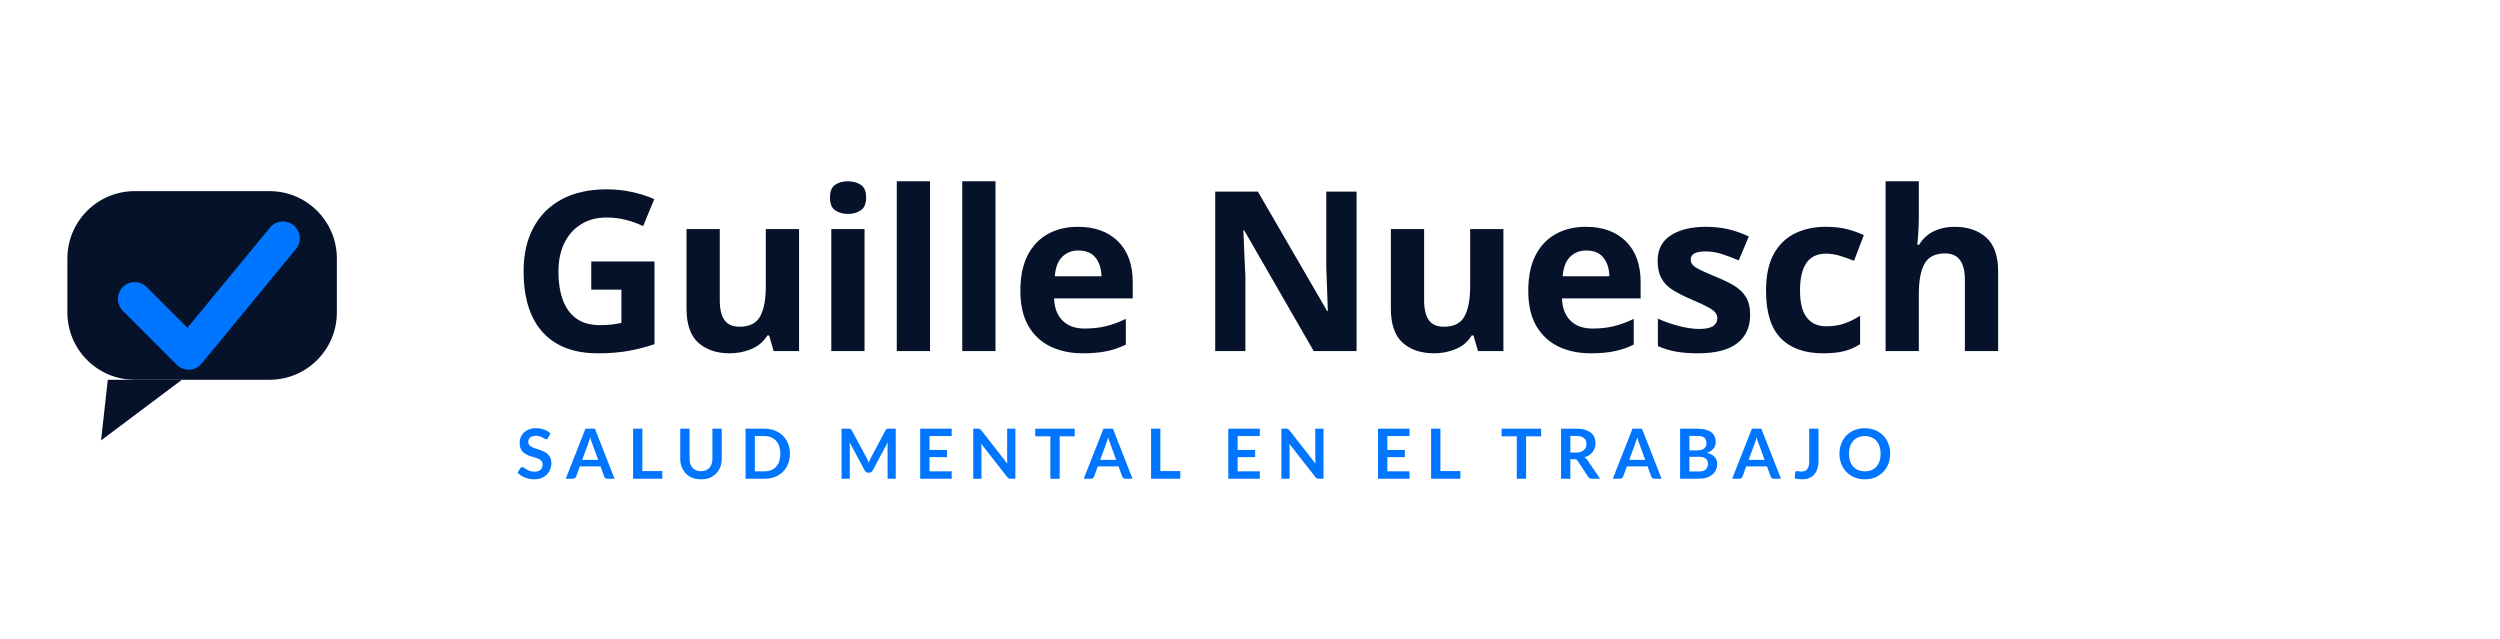
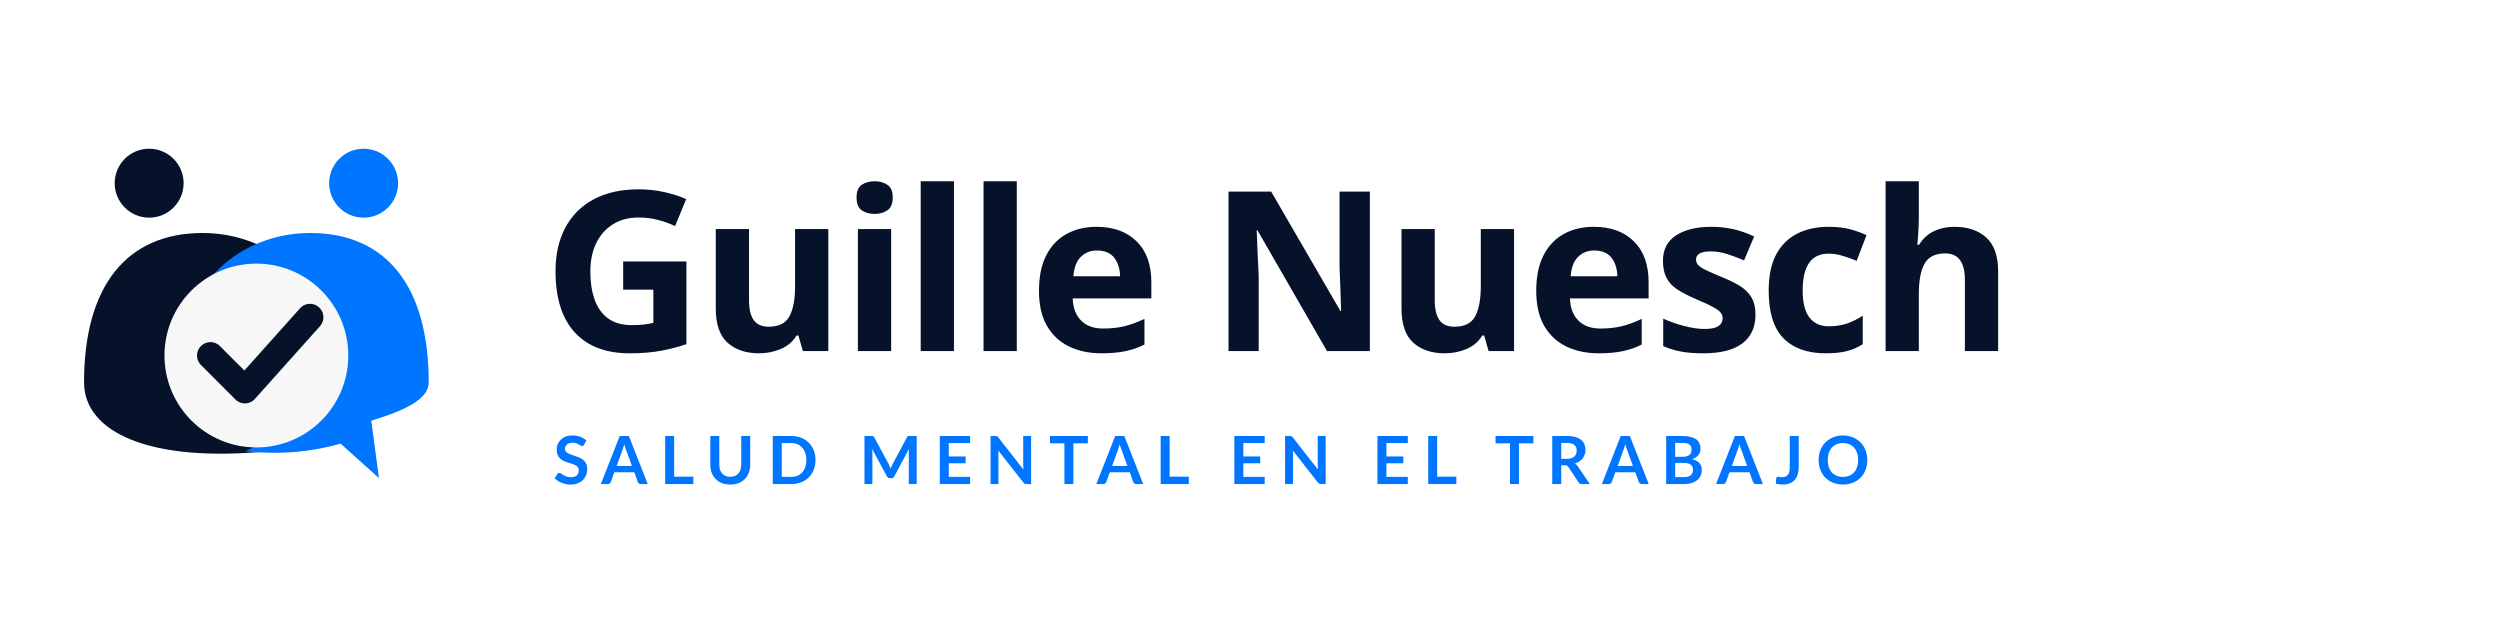
<svg xmlns="http://www.w3.org/2000/svg" viewBox="0 0 470 120" role="img" aria-label="Guille Nuesch — Salud mental en el trabajo">
-   <g transform="translate(0,22) scale(0.6333)">
-     <rect x="20" y="22" width="80" height="56" rx="20" fill="#051229" />
-     <path d="M32 78 L30 96 L54 78 Z" fill="#051229" />
-     <path fill="none" stroke="#0075ff" stroke-width="10" stroke-linecap="round" stroke-linejoin="round" d="M40 54 56 70 84 36" />
+   <g transform="translate(5,15) scale(.72)">
+     <circle cx="32" cy="27" r="9" fill="#051229" />
+     <path d="M15 79c0-25 11-39 31-39 11 0 21 5 27 13-16-1-26 7-26 21 0 11 6 19 16 23-31 3-48-5-48-18Z" fill="#051229" />
+     <circle cx="88" cy="27" r="9" fill="#0075ff" />
+     <path d="M105 79c0-25-11-39-31-39-11 0-21 5-27 13 16-1 26 7 26 21 0 11-6 19-16 23 10 1 18 0 25-2l10 9-2-15c10-3 15-6 15-10Z" fill="#0075ff" />
+     <circle cx="60" cy="72" r="24" fill="#f7f7f7" />
+     <path d="m48 72 9 9 17-19" fill="none" stroke="#051229" stroke-width="7" stroke-linecap="round" stroke-linejoin="round" />
  </g>
-   <text x="96" y="66" font-family="'Libre Franklin','Segoe UI',sans-serif" font-weight="600" font-size="42" letter-spacing="-0.5" fill="#051229">Guille Nuesch</text>
-   <text x="97" y="90" font-family="'Lato','Segoe UI',sans-serif" font-weight="700" font-size="13" letter-spacing="2.5" fill="#0075ff">SALUD MENTAL EN EL TRABAJO</text>
+   <text x="102" y="66" font-family="'Libre Franklin','Segoe UI',sans-serif" font-weight="650" font-size="42" letter-spacing="-1" fill="#051229">Guille Nuesch</text>
+   <text x="104" y="91" font-family="'Lato','Segoe UI',sans-serif" font-weight="700" font-size="12.5" letter-spacing="2.35" fill="#0075ff">SALUD MENTAL EN EL TRABAJO</text>
</svg>
